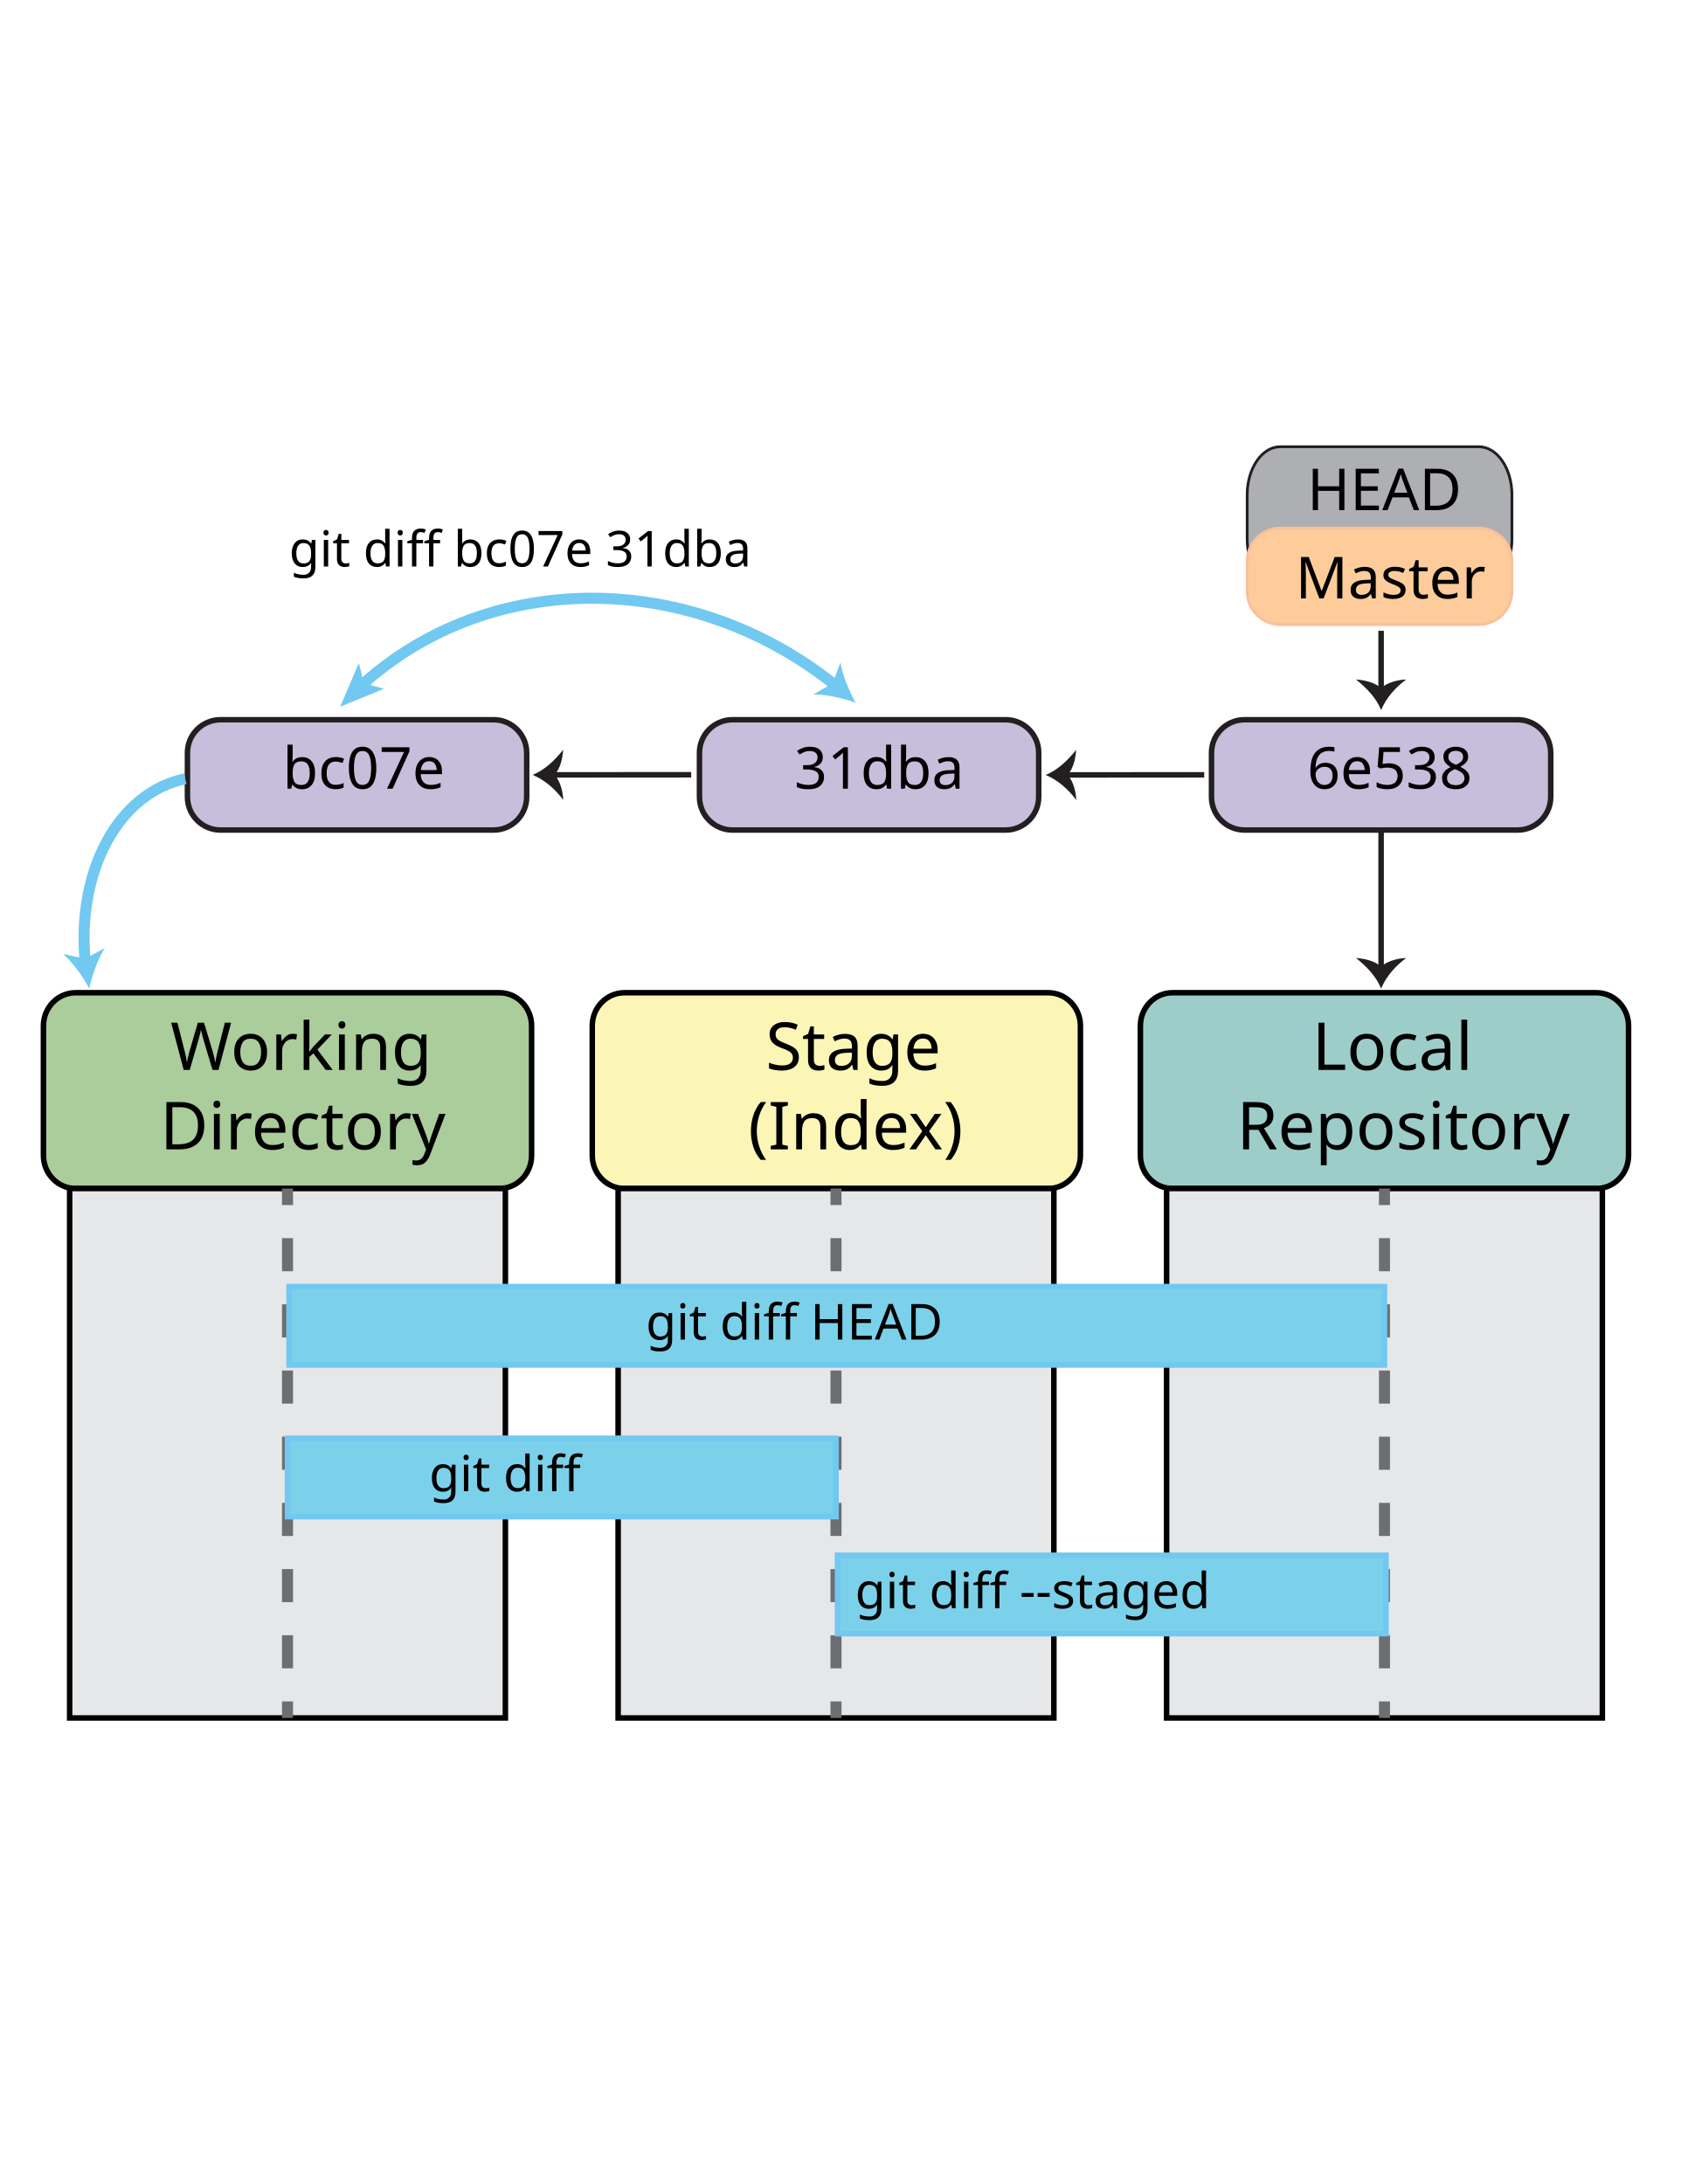
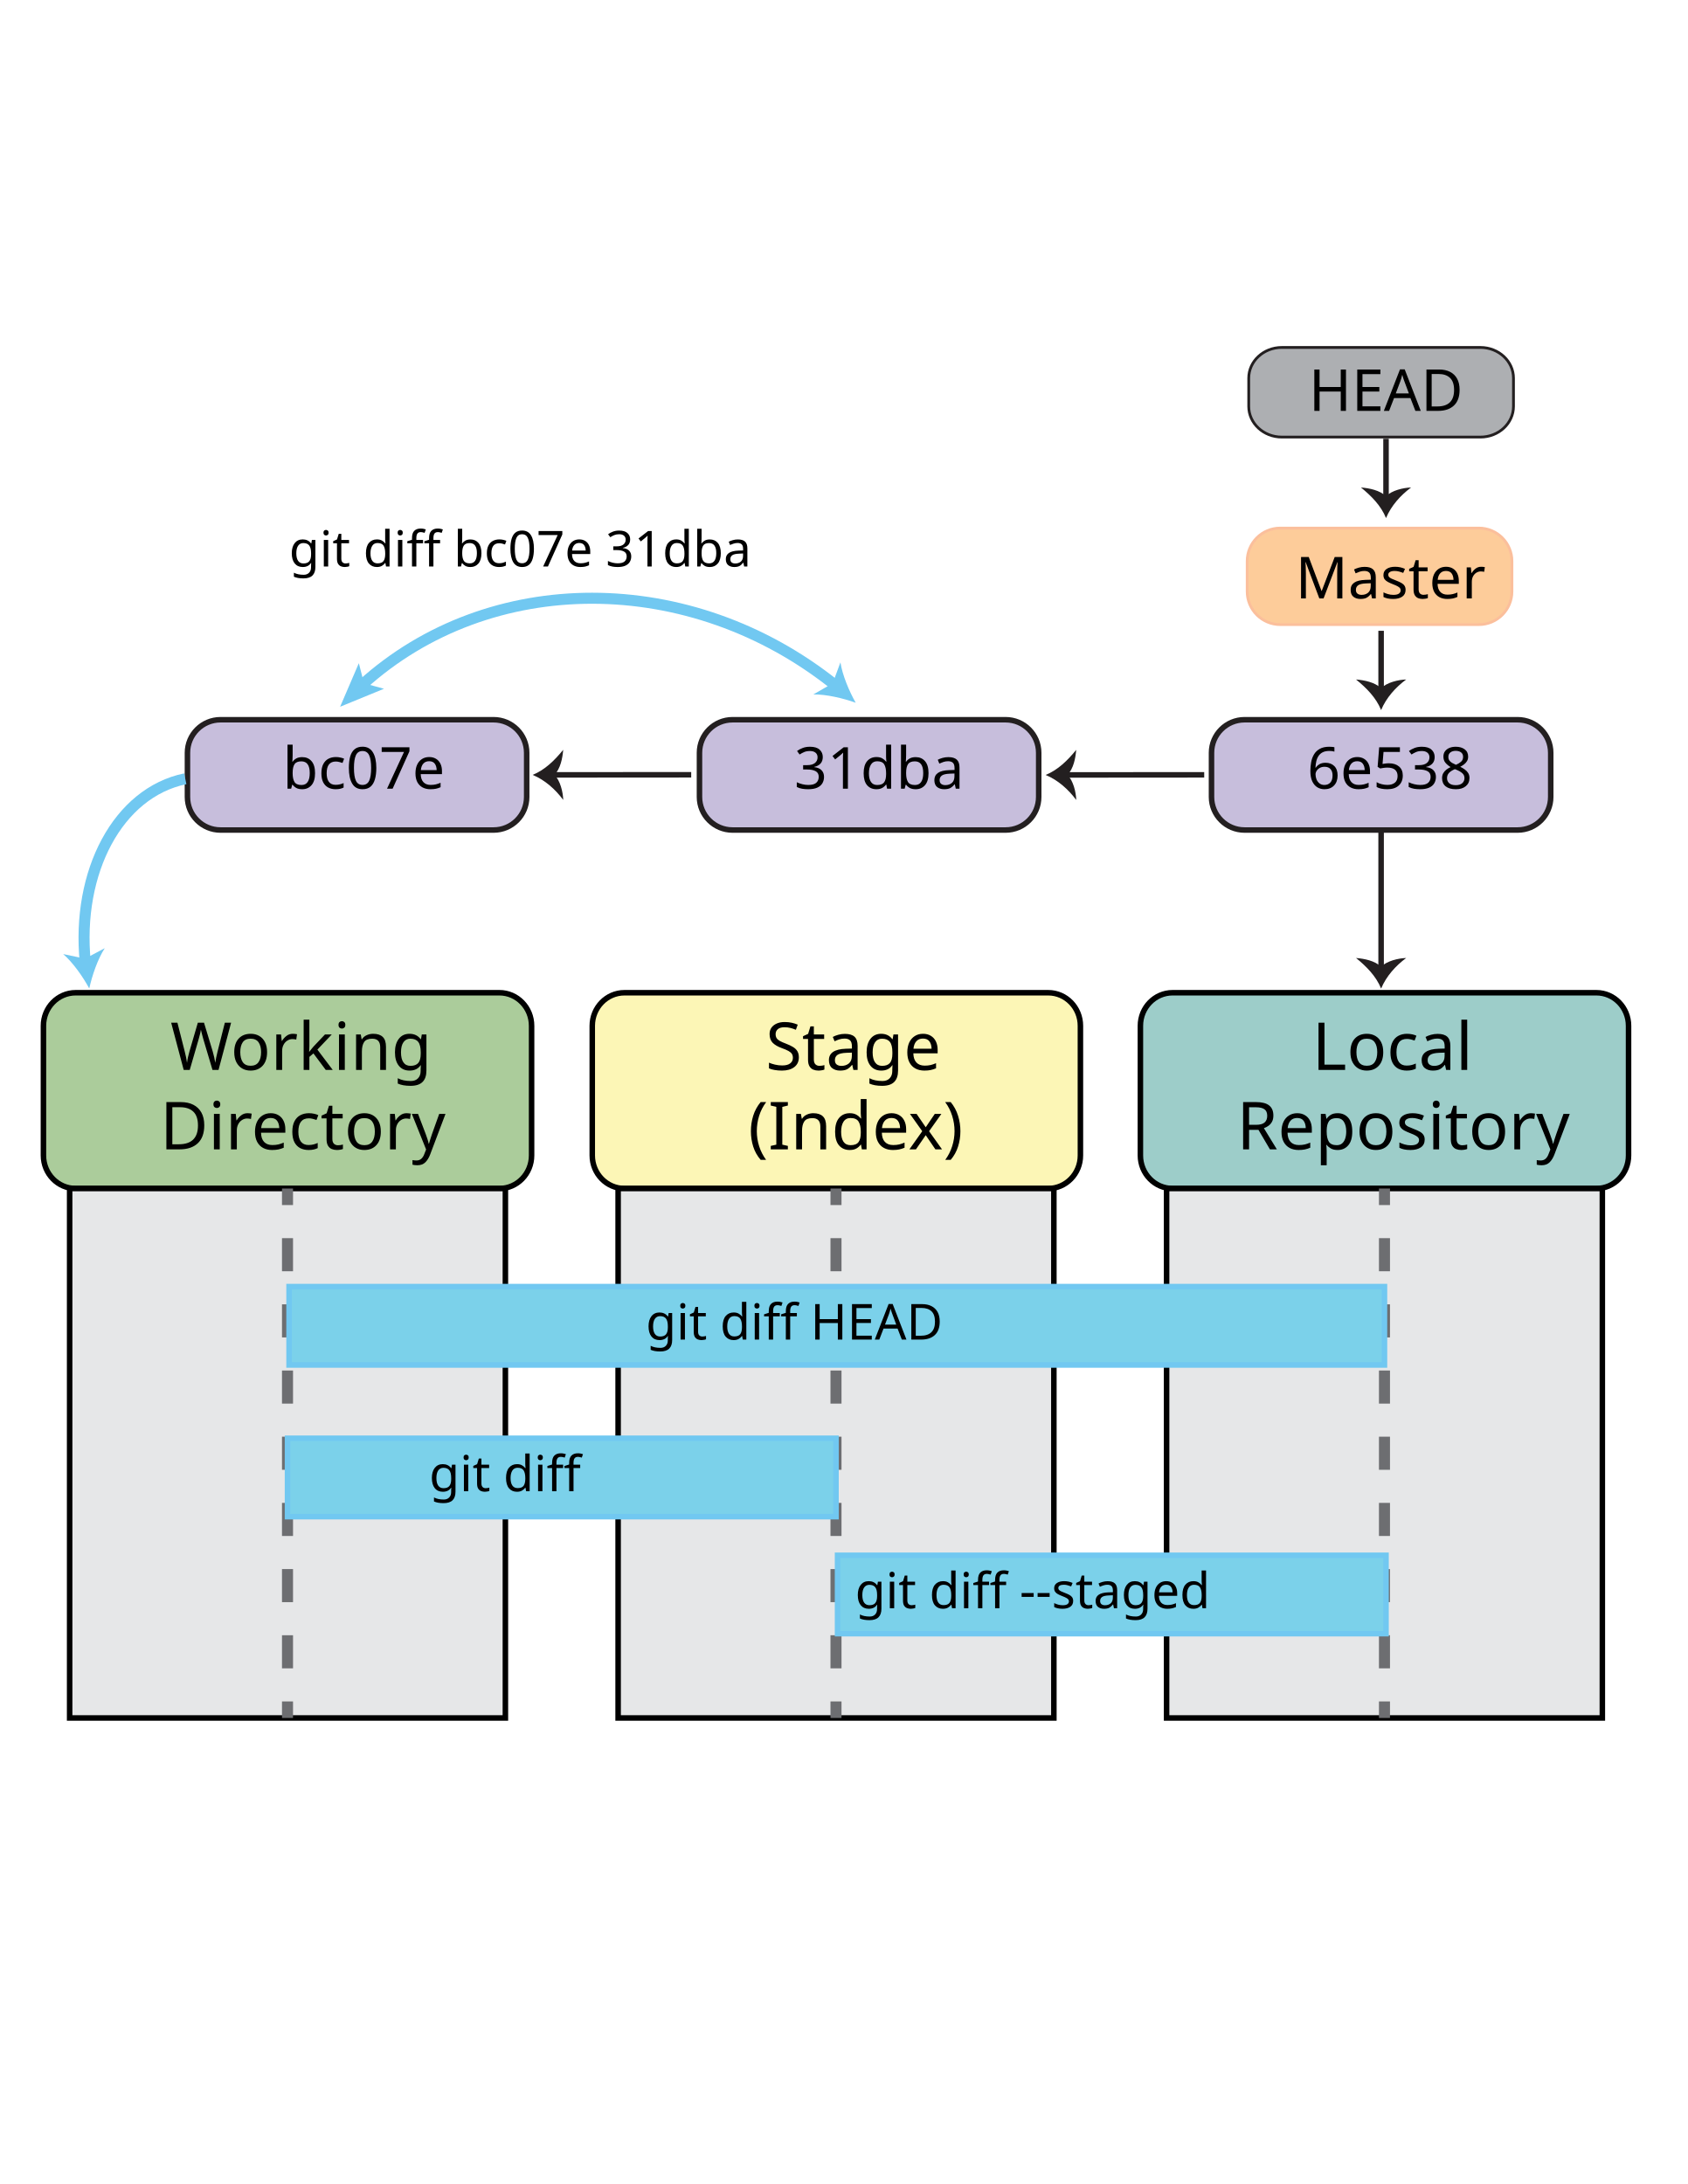
<svg xmlns="http://www.w3.org/2000/svg" version="1.1" id="Layer_1" x="0px" y="0px" width="612px" height="792px" viewBox="0 0 612 792" enable-background="new 0 0 612 792" xml:space="preserve">
  <path fill="#ABCC9B" stroke="#000000" stroke-width="2" stroke-miterlimit="10" d="M192.75,419c0,6.627-5.225,12-11.67,12H27.42  c-6.445,0-11.67-5.373-11.67-12v-47c0-6.627,5.225-12,11.67-12h153.66c6.445,0,11.67,5.373,11.67,12V419z" />
  <path fill="#FCF6B6" stroke="#000000" stroke-width="2" stroke-miterlimit="10" d="M391.75,419c0,6.627-5.225,12-11.67,12H226.42  c-6.445,0-11.67-5.373-11.67-12v-47c0-6.627,5.225-12,11.67-12h153.66c6.445,0,11.67,5.373,11.67,12V419L391.75,419z" />
  <path fill="#9DCDC9" stroke="#000000" stroke-width="2" stroke-miterlimit="10" d="M590.5,419c0,6.627-5.225,12-11.67,12H425.17  c-6.445,0-11.67-5.373-11.67-12v-47c0-6.627,5.225-12,11.67-12h153.66c6.445,0,11.67,5.373,11.67,12V419z" />
  <rect x="25.25" y="431" fill="#E6E7E8" stroke="#000000" stroke-width="2" stroke-miterlimit="10" width="158" height="192" />
  <rect x="224.125" y="431" fill="#E6E7E8" stroke="#000000" stroke-width="2" stroke-miterlimit="10" width="158" height="192" />
  <rect x="423" y="431" fill="#E6E7E8" stroke="#000000" stroke-width="2" stroke-miterlimit="10" width="158" height="192" />
  <text transform="matrix(1 0 0 1 61.7827 388)" font-family="'MyriadPro-Regular'" font-size="24">Working</text>
  <text transform="matrix(1 0 0 1 58.0029 416.7998)" font-family="'MyriadPro-Regular'" font-size="24">Directory</text>
  <text transform="matrix(1 0 0 1 277.6084 388)" font-family="'MyriadPro-Regular'" font-size="24">Stage</text>
  <text transform="matrix(1 0 0 1 271.3203 416.7998)" font-family="'MyriadPro-Regular'" font-size="24">(Index)</text>
  <text transform="matrix(1 0 0 1 475.7559 388)" font-family="'MyriadPro-Regular'" font-size="24">Local</text>
  <text transform="matrix(1 0 0 1 448.4209 416.7998)" font-family="'MyriadPro-Regular'" font-size="24">Repository</text>
  <g>
    <line fill="none" x1="104.25" y1="431" x2="104.25" y2="623" />
    <g>
      <line fill="none" stroke="#6D6E71" stroke-width="4" stroke-miterlimit="10" x1="104.25" y1="431" x2="104.25" y2="437" />
      <line fill="none" stroke="#6D6E71" stroke-width="4" stroke-miterlimit="10" stroke-dasharray="12,12" x1="104.25" y1="449" x2="104.25" y2="611" />
      <line fill="none" stroke="#6D6E71" stroke-width="4" stroke-miterlimit="10" x1="104.25" y1="617" x2="104.25" y2="623" />
    </g>
  </g>
  <g>
    <g>
      <line fill="none" stroke="#6D6E71" stroke-width="4" stroke-miterlimit="10" x1="303.125" y1="431" x2="303.125" y2="437" />
      <line fill="none" stroke="#6D6E71" stroke-width="4" stroke-miterlimit="10" stroke-dasharray="12,12" x1="303.125" y1="449" x2="303.125" y2="611" />
      <line fill="none" stroke="#6D6E71" stroke-width="4" stroke-miterlimit="10" x1="303.125" y1="617" x2="303.125" y2="623" />
    </g>
  </g>
  <g>
    <g>
      <line fill="none" stroke="#6D6E71" stroke-width="4" stroke-miterlimit="10" x1="502" y1="431" x2="502" y2="437" />
      <line fill="none" stroke="#6D6E71" stroke-width="4" stroke-miterlimit="10" stroke-dasharray="12,12" x1="502" y1="449" x2="502" y2="611" />
      <line fill="none" stroke="#6D6E71" stroke-width="4" stroke-miterlimit="10" x1="502" y1="617" x2="502" y2="623" />
    </g>
  </g>
  <rect x="104.25" y="521.566" fill="#7BD1EA" stroke="#71C8F1" stroke-width="2" stroke-miterlimit="10" width="198.875" height="28.434" />
  <text transform="matrix(1 0 0 1 155.6113 540.7832)" font-family="'LucidaConsole'" font-size="18">git diff</text>
  <rect x="104.813" y="466.566" fill="#7BD1EA" stroke="#71C8F1" stroke-width="2" stroke-miterlimit="10" width="397.187" height="28.434" />
  <text transform="matrix(1 0 0 1 234.1738 485.7832)" font-family="'LucidaConsole'" font-size="18">git diff HEAD</text>
  <rect x="303.688" y="564" fill="#7BD1EA" stroke="#71C8F1" stroke-width="2" stroke-miterlimit="10" width="198.875" height="28.434" />
  <text transform="matrix(1 0 0 1 310.0488 583.2168)" font-family="'LucidaConsole'" font-size="18">git diff --staged</text>
-   <path fill="#ADAFB2" stroke="#231F20" stroke-miterlimit="10" d="M548.219,195.514c0,9.657-5.373,17.486-12,17.486h-72  c-6.627,0-12-7.829-12-17.486v-16.028c0-9.657,5.373-17.486,12-17.486h72c6.627,0,12,7.829,12,17.486V195.514z" />
+   <path fill="#ADAFB2" stroke="#231F20" stroke-miterlimit="10" d="M548.781,147.357c0,6.154-5.373,11.143-12,11.143h-72  c-6.627,0-12-4.989-12-11.143v-10.214c0-6.154,5.373-11.143,12-11.143h72c6.627,0,12,4.989,12,11.143V147.357z" />
  <path fill="#FDCC9A" stroke="#FBBF9C" stroke-miterlimit="10" d="M548.219,214.5c0,6.627-5.373,12-12,12h-72  c-6.627,0-12-5.373-12-12v-11c0-6.628,5.373-12,12-12h72c6.627,0,12,5.372,12,12V214.5z" />
  <path fill="#C7BEDC" stroke="#231F20" stroke-width="2" stroke-miterlimit="10" d="M562.281,289c0,6.627-5.373,12-12,12h-99  c-6.627,0-12-5.373-12-12v-16c0-6.627,5.373-12,12-12h99c6.627,0,12,5.373,12,12V289z" />
  <g>
    <g>
      <line fill="none" stroke="#231F20" stroke-width="2" stroke-miterlimit="10" x1="500.781" y1="301" x2="500.781" y2="351.379" />
      <g>
-         <path fill="#231F20" d="M500.781,350.574c2.09-2.09,6.223-3.086,9.09-3.168c-3.85,2.865-7.207,6.589-9.09,11.094     c-1.803-4.505-5.363-8.064-9.09-11.094C494.762,347.652,498.488,348.402,500.781,350.574z" />
+         <path fill="#231F20" d="M500.781,350.574c2.09-2.09,6.223-3.086,9.09-3.168c-3.85,2.865-7.207,6.589-9.09,11.094     c-1.804-4.505-5.363-8.064-9.09-11.094C494.762,347.652,498.488,348.402,500.781,350.574z" />
      </g>
    </g>
  </g>
  <path fill="#C7BEDC" stroke="#231F20" stroke-width="2" stroke-miterlimit="10" d="M376.625,289c0,6.627-5.373,12-12,12h-99  c-6.627,0-12-5.373-12-12v-16c0-6.627,5.373-12,12-12h99c6.627,0,12,5.373,12,12V289z" />
  <path fill="#C7BEDC" stroke="#231F20" stroke-width="2" stroke-miterlimit="10" d="M190.969,289c0,6.627-5.373,12-12,12h-99  c-6.627,0-12-5.373-12-12v-16c0-6.627,5.373-12,12-12h99c6.627,0,12,5.373,12,12V289z" />
  <g>
    <g>
      <line fill="none" stroke="#231F20" stroke-width="2" stroke-miterlimit="10" x1="436.64" y1="280.979" x2="386.261" y2="281.016" />
      <g>
-         <path fill="#231F20" d="M387.065,281.015c2.092,2.088,3.09,6.22,3.175,9.087c-2.868-3.848-6.595-7.202-11.101-9.082     c4.504-1.806,8.061-5.369,11.087-9.098C389.983,274.992,389.235,278.72,387.065,281.015z" />
+         <path fill="#231F20" d="M387.064,281.015c2.093,2.088,3.09,6.22,3.176,9.087c-2.868-3.848-6.596-7.202-11.102-9.082     c4.504-1.806,8.062-5.369,11.088-9.098C389.982,274.992,389.234,278.72,387.064,281.015z" />
      </g>
    </g>
  </g>
  <g>
    <g>
      <line fill="none" stroke="#231F20" stroke-width="2" stroke-miterlimit="10" x1="250.625" y1="280.959" x2="200.246" y2="280.996" />
      <g>
        <path fill="#231F20" d="M201.051,280.994c2.092,2.088,3.09,6.221,3.175,9.088c-2.868-3.848-6.595-7.203-11.101-9.082     c4.504-1.807,8.061-5.369,11.087-9.098C203.969,274.973,203.221,278.699,201.051,280.994z" />
      </g>
    </g>
  </g>
  <text transform="matrix(1 0 0 1 473.9746 286)" font-family="'MyriadPro-Regular'" font-size="21">6e538</text>
  <text transform="matrix(1 0 0 1 287.9746 286)" font-family="'MyriadPro-Regular'" font-size="21">31dba</text>
  <text transform="matrix(1 0 0 1 102.4688 286)" font-family="'MyriadPro-Regular'" font-size="21">bc07e</text>
  <text transform="matrix(1 0 0 1 469.7188 217)" font-family="'MyriadPro-Regular'" font-size="21">Master</text>
  <g>
    <g>
      <line fill="none" stroke="#231F20" stroke-width="2" stroke-miterlimit="10" x1="500.781" y1="228.75" x2="500.781" y2="250.379" />
      <g>
-         <path fill="#231F20" d="M500.781,249.574c2.09-2.09,6.223-3.086,9.09-3.168c-3.85,2.865-7.207,6.589-9.09,11.094     c-1.803-4.505-5.363-8.064-9.09-11.094C494.762,246.652,498.488,247.402,500.781,249.574z" />
+         <path fill="#231F20" d="M500.781,249.574c2.09-2.09,6.223-3.086,9.09-3.168c-3.85,2.865-7.207,6.589-9.09,11.094     c-1.804-4.505-5.363-8.064-9.09-11.094C494.762,246.652,498.488,247.402,500.781,249.574z" />
      </g>
    </g>
  </g>
-   <text transform="matrix(1 0 0 1 473.9746 185)" font-family="'MyriadPro-Regular'" font-size="21">HEAD</text>
+   <text transform="matrix(1 0 0 1 474.5371 149)" font-family="'MyriadPro-Regular'" font-size="21">HEAD</text>
  <g>
    <g>
      <path fill="none" stroke="#71C8F1" stroke-width="4" stroke-miterlimit="10" d="M30.911,348.91    c-3.242-32.73,11.857-61.471,36.269-66.497" />
      <g>
-         <path fill="#71C8F1" d="M32.366,358.459c1.033-4.735,3.091-10.72,5.618-14.607l-7.148,3.791l-7.918-1.659     C26.423,349.017,30.062,354.196,32.366,358.459z" />
+         <path fill="#71C8F1" d="M32.366,358.459c1.033-4.735,3.091-10.72,5.618-14.607l-7.148,3.791l-7.918-1.658     C26.423,349.017,30.062,354.196,32.366,358.459z" />
      </g>
    </g>
  </g>
-   <text transform="matrix(1 0 0 1 -128.3262 320.436)" font-family="'LucidaConsole'" font-size="18">git diff bc07e</text>
+   <text transform="matrix(1 0 0 1 -128.3262 320.4355)" font-family="'LucidaConsole'" font-size="18">git diff bc07e</text>
  <g>
    <g>
      <path fill="none" stroke="#71C8F1" stroke-width="4" stroke-miterlimit="10" d="M131.328,248.323    c46.196-41.854,119.083-41.898,171.604,0.234" />
      <g>
        <polygon fill="#71C8F1" points="123.322,256.295 139.233,249.772 131.979,247.783 130.114,240.498    " />
      </g>
      <g>
-         <path fill="#71C8F1" d="M310.269,254.841c-4.559-1.645-10.722-3.086-15.357-3.014l7.014-4.036l2.808-7.587     C305.436,244.786,307.885,250.622,310.269,254.841z" />
+         <path fill="#71C8F1" d="M310.27,254.841c-4.56-1.645-10.723-3.086-15.357-3.014l7.014-4.036l2.808-7.587     C305.436,244.786,307.885,250.622,310.27,254.841z" />
      </g>
    </g>
  </g>
-   <text transform="matrix(1 0 0 1 104.813 205.436)" font-family="'LucidaConsole'" font-size="18">git diff bc07e 31dba</text>
+   <text transform="matrix(1 0 0 1 104.813 205.4355)" font-family="'LucidaConsole'" font-size="18">git diff bc07e 31dba</text>
+   <g>
+     <g>
+       <line fill="none" stroke="#231F20" stroke-width="2" stroke-miterlimit="10" x1="502.562" y1="159.125" x2="502.562" y2="180.754" />
+       <g>
+         <path fill="#231F20" d="M502.562,179.949c2.09-2.09,6.223-3.086,9.09-3.168c-3.85,2.865-7.207,6.589-9.09,11.094     c-1.804-4.505-5.363-8.064-9.09-11.094C496.543,177.027,500.27,177.777,502.562,179.949z" />
+       </g>
+     </g>
+   </g>
</svg>
